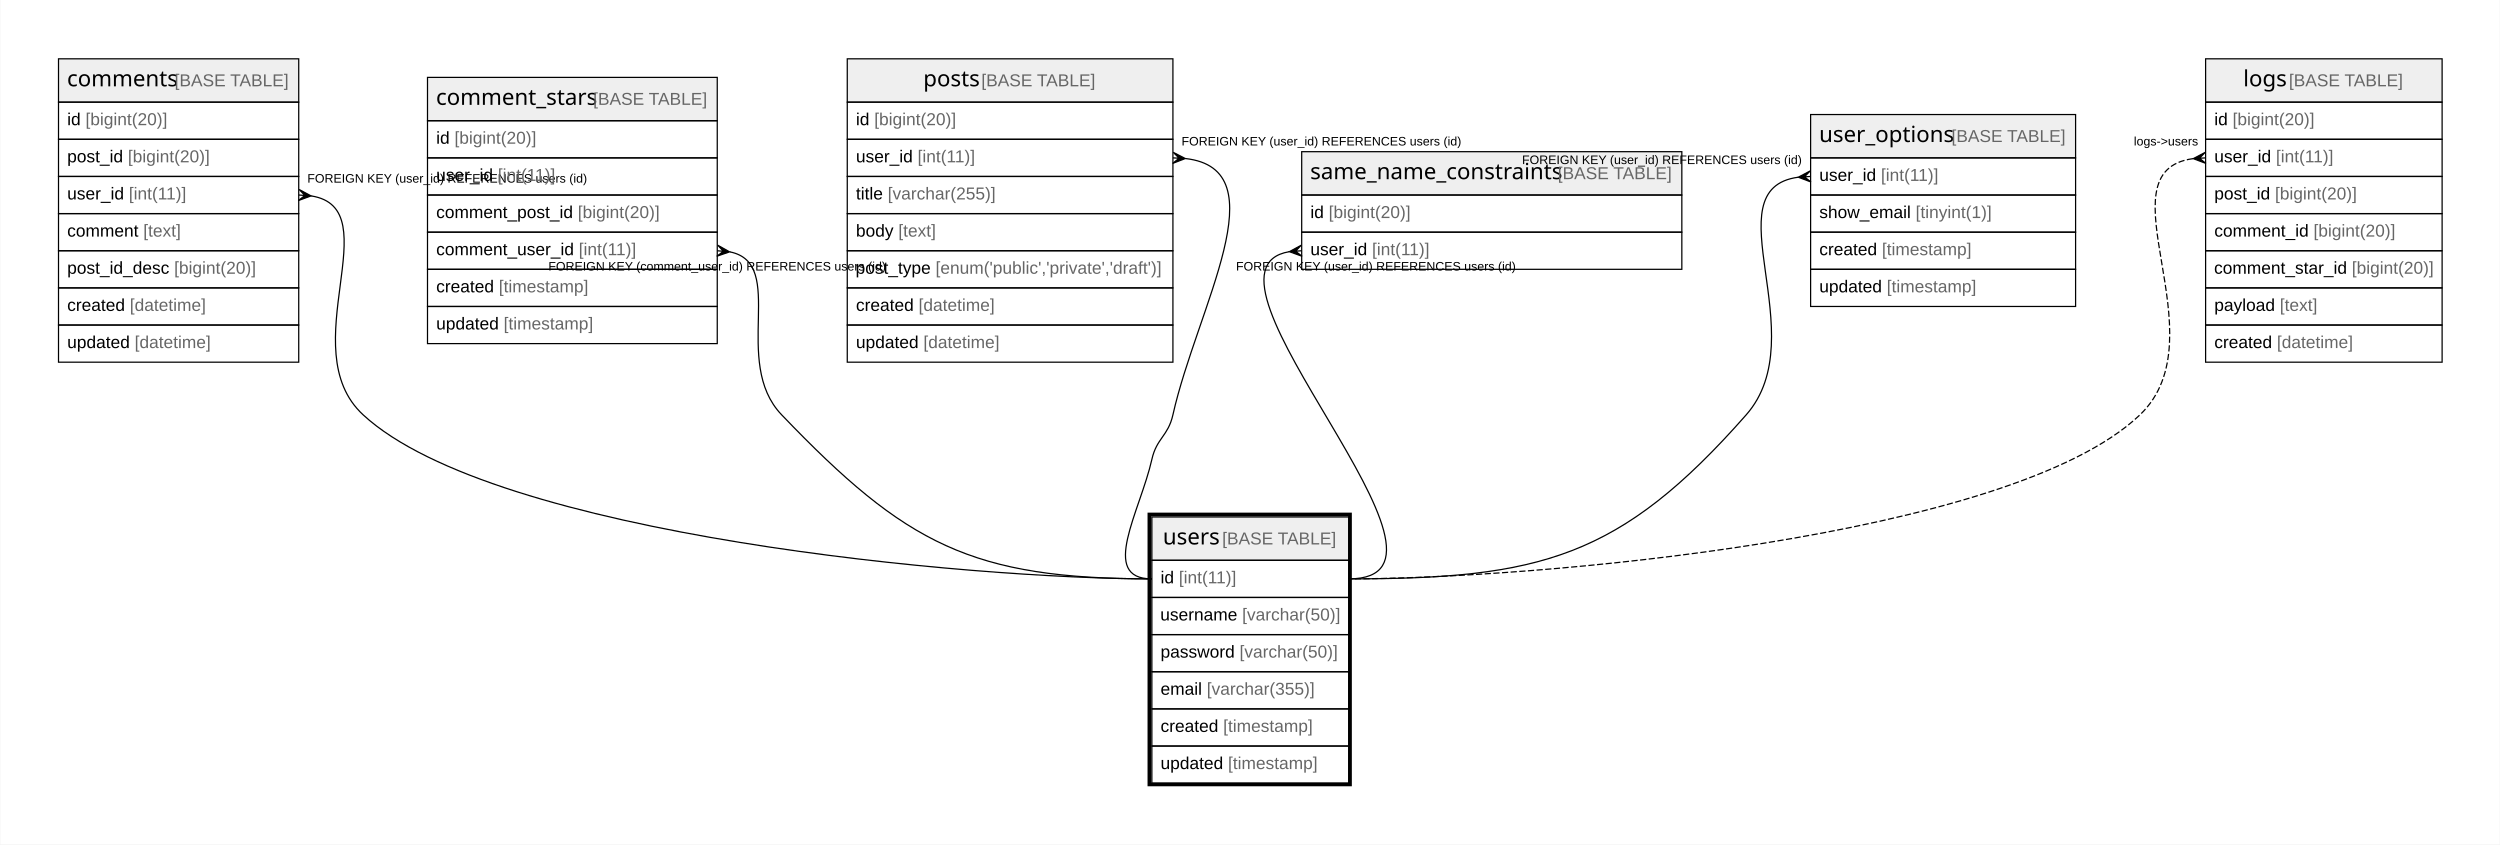
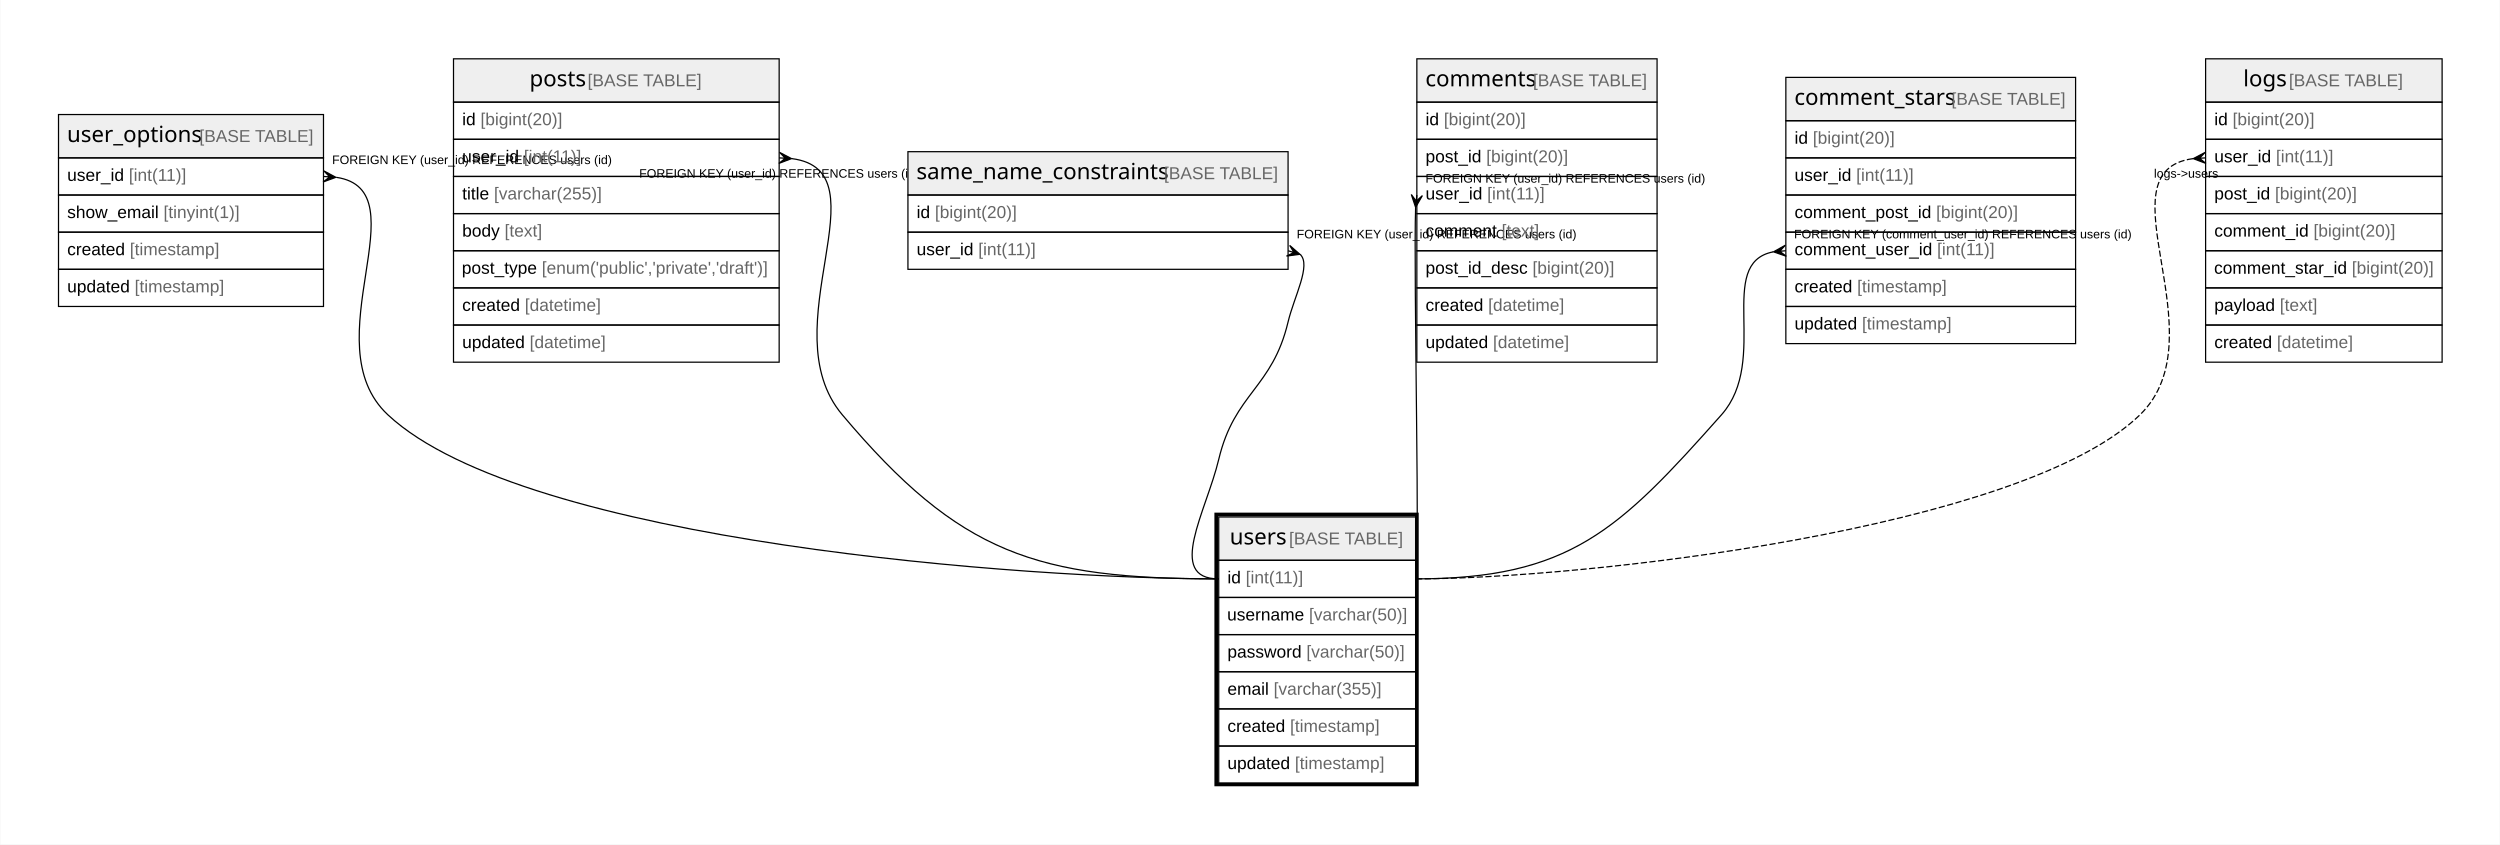
<svg xmlns="http://www.w3.org/2000/svg" width="2019pt" height="682pt" viewBox="0.00 0.00 2018.50 682.00">
  <g id="graph0" class="graph" transform="scale(1 1) rotate(0) translate(4 678)">
    <polygon fill="#ffffff" stroke="transparent" points="-4,4 -4,-678 2014.5,-678 2014.5,4 -4,4" />
    <g id="node1" class="node">
-       <polygon fill="#efefef" stroke="transparent" points="926,-225.5 926,-260.5 1085,-260.5 1085,-225.5 926,-225.5" />
-       <polygon fill="none" stroke="#000000" points="926,-225.5 926,-260.5 1085,-260.5 1085,-225.5 926,-225.5" />
-       <text text-anchor="start" x="934.871" y="-238.3" font-family="Arial Bold" font-size="18.00" fill="#000000">users</text>
-       <text text-anchor="start" x="978.875" y="-238.3" font-family="Arial" font-size="14.00" fill="#000000"> </text>
-       <text text-anchor="start" x="982.766" y="-238.3" font-family="Arial" font-size="14.00" fill="#666666">[BASE TABLE]</text>
-       <polygon fill="none" stroke="#000000" points="926,-195.5 926,-225.5 1085,-225.5 1085,-195.5 926,-195.5" />
-       <text text-anchor="start" x="933" y="-206.9" font-family="Arial" font-size="14.00" fill="#000000">id </text>
-       <text text-anchor="start" x="947.78" y="-206.9" font-family="Arial" font-size="14.00" fill="#666666">[int(11)]</text>
-       <polygon fill="none" stroke="#000000" points="926,-165.5 926,-195.5 1085,-195.5 1085,-165.5 926,-165.5" />
-       <text text-anchor="start" x="932.769" y="-176.9" font-family="Arial" font-size="14.00" fill="#000000">username </text>
-       <text text-anchor="start" x="998.894" y="-176.9" font-family="Arial" font-size="14.00" fill="#666666">[varchar(50)]</text>
-       <polygon fill="none" stroke="#000000" points="926,-135.5 926,-165.5 1085,-165.5 1085,-135.5 926,-135.5" />
-       <text text-anchor="start" x="933" y="-146.9" font-family="Arial" font-size="14.00" fill="#000000">password </text>
-       <text text-anchor="start" x="996.788" y="-146.9" font-family="Arial" font-size="14.00" fill="#666666">[varchar(50)]</text>
-       <polygon fill="none" stroke="#000000" points="926,-105.5 926,-135.5 1085,-135.5 1085,-105.5 926,-105.5" />
-       <text text-anchor="start" x="933" y="-116.9" font-family="Arial" font-size="14.00" fill="#000000">email </text>
-       <text text-anchor="start" x="970.33" y="-116.9" font-family="Arial" font-size="14.00" fill="#666666">[varchar(355)]</text>
-       <polygon fill="none" stroke="#000000" points="926,-75.5 926,-105.5 1085,-105.5 1085,-75.5 926,-75.5" />
-       <text text-anchor="start" x="933" y="-86.9" font-family="Arial" font-size="14.00" fill="#000000">created </text>
-       <text text-anchor="start" x="983.572" y="-86.9" font-family="Arial" font-size="14.00" fill="#666666">[timestamp]</text>
-       <polygon fill="none" stroke="#000000" points="926,-45.5 926,-75.5 1085,-75.5 1085,-45.5 926,-45.5" />
-       <text text-anchor="start" x="933" y="-56.9" font-family="Arial" font-size="14.00" fill="#000000">updated </text>
-       <text text-anchor="start" x="987.477" y="-56.9" font-family="Arial" font-size="14.00" fill="#666666">[timestamp]</text>
-       <polygon fill="none" stroke="#000000" stroke-width="3" points="924,-44.5 924,-262.5 1086,-262.5 1086,-44.5 924,-44.5" />
+       <polygon fill="#efefef" stroke="transparent" points="980,-225.5 980,-260.5 1139,-260.5 1139,-225.5 980,-225.5" />
+       <polygon fill="none" stroke="#000000" points="980,-225.5 980,-260.5 1139,-260.5 1139,-225.5 980,-225.5" />
+       <text text-anchor="start" x="988.871" y="-238.3" font-family="Arial Bold" font-size="18.00" fill="#000000">users</text>
+       <text text-anchor="start" x="1032.875" y="-238.3" font-family="Arial" font-size="14.00" fill="#000000"> </text>
+       <text text-anchor="start" x="1036.766" y="-238.3" font-family="Arial" font-size="14.00" fill="#666666">[BASE TABLE]</text>
+       <polygon fill="none" stroke="#000000" points="980,-195.5 980,-225.5 1139,-225.5 1139,-195.5 980,-195.5" />
+       <text text-anchor="start" x="987" y="-206.9" font-family="Arial" font-size="14.00" fill="#000000">id </text>
+       <text text-anchor="start" x="1001.78" y="-206.9" font-family="Arial" font-size="14.00" fill="#666666">[int(11)]</text>
+       <polygon fill="none" stroke="#000000" points="980,-165.5 980,-195.5 1139,-195.5 1139,-165.5 980,-165.5" />
+       <text text-anchor="start" x="986.769" y="-176.9" font-family="Arial" font-size="14.00" fill="#000000">username </text>
+       <text text-anchor="start" x="1052.894" y="-176.9" font-family="Arial" font-size="14.00" fill="#666666">[varchar(50)]</text>
+       <polygon fill="none" stroke="#000000" points="980,-135.5 980,-165.5 1139,-165.5 1139,-135.5 980,-135.5" />
+       <text text-anchor="start" x="987" y="-146.9" font-family="Arial" font-size="14.00" fill="#000000">password </text>
+       <text text-anchor="start" x="1050.788" y="-146.9" font-family="Arial" font-size="14.00" fill="#666666">[varchar(50)]</text>
+       <polygon fill="none" stroke="#000000" points="980,-105.5 980,-135.5 1139,-135.5 1139,-105.5 980,-105.5" />
+       <text text-anchor="start" x="987" y="-116.9" font-family="Arial" font-size="14.00" fill="#000000">email </text>
+       <text text-anchor="start" x="1024.33" y="-116.9" font-family="Arial" font-size="14.00" fill="#666666">[varchar(355)]</text>
+       <polygon fill="none" stroke="#000000" points="980,-75.5 980,-105.5 1139,-105.5 1139,-75.5 980,-75.5" />
+       <text text-anchor="start" x="987" y="-86.9" font-family="Arial" font-size="14.00" fill="#000000">created </text>
+       <text text-anchor="start" x="1037.572" y="-86.9" font-family="Arial" font-size="14.00" fill="#666666">[timestamp]</text>
+       <polygon fill="none" stroke="#000000" points="980,-45.5 980,-75.5 1139,-75.5 1139,-45.5 980,-45.5" />
+       <text text-anchor="start" x="987" y="-56.9" font-family="Arial" font-size="14.00" fill="#000000">updated </text>
+       <text text-anchor="start" x="1041.477" y="-56.9" font-family="Arial" font-size="14.00" fill="#666666">[timestamp]</text>
+       <polygon fill="none" stroke="#000000" stroke-width="3" points="978,-44.5 978,-262.5 1140,-262.5 1140,-44.5 978,-44.5" />
    </g>
    <g id="node2" class="node">
-       <polygon fill="#efefef" stroke="transparent" points="43,-595.5 43,-630.5 237,-630.5 237,-595.5 43,-595.5" />
-       <polygon fill="none" stroke="#000000" points="43,-595.5 43,-630.5 237,-630.5 237,-595.5 43,-595.5" />
-       <text text-anchor="start" x="49.87" y="-608.3" font-family="Arial Bold" font-size="18.00" fill="#000000">comments</text>
-       <text text-anchor="start" x="132.876" y="-608.3" font-family="Arial" font-size="14.00" fill="#000000"> </text>
-       <text text-anchor="start" x="136.766" y="-608.3" font-family="Arial" font-size="14.00" fill="#666666">[BASE TABLE]</text>
-       <polygon fill="none" stroke="#000000" points="43,-565.5 43,-595.5 237,-595.5 237,-565.5 43,-565.5" />
-       <text text-anchor="start" x="50" y="-576.9" font-family="Arial" font-size="14.00" fill="#000000">id </text>
-       <text text-anchor="start" x="64.78" y="-576.9" font-family="Arial" font-size="14.00" fill="#666666">[bigint(20)]</text>
-       <polygon fill="none" stroke="#000000" points="43,-535.5 43,-565.5 237,-565.5 237,-535.5 43,-535.5" />
-       <text text-anchor="start" x="50" y="-546.9" font-family="Arial" font-size="14.00" fill="#000000">post_id </text>
-       <text text-anchor="start" x="99.018" y="-546.9" font-family="Arial" font-size="14.00" fill="#666666">[bigint(20)]</text>
-       <polygon fill="none" stroke="#000000" points="43,-505.5 43,-535.5 237,-535.5 237,-505.5 43,-505.5" />
-       <text text-anchor="start" x="50" y="-516.9" font-family="Arial" font-size="14.00" fill="#000000">user_id </text>
-       <text text-anchor="start" x="99.788" y="-516.9" font-family="Arial" font-size="14.00" fill="#666666">[int(11)]</text>
-       <polygon fill="none" stroke="#000000" points="43,-475.5 43,-505.5 237,-505.5 237,-475.5 43,-475.5" />
-       <text text-anchor="start" x="50" y="-486.9" font-family="Arial" font-size="14.00" fill="#000000">comment </text>
-       <text text-anchor="start" x="111.45" y="-486.9" font-family="Arial" font-size="14.00" fill="#666666">[text]</text>
-       <polygon fill="none" stroke="#000000" points="43,-445.5 43,-475.5 237,-475.5 237,-445.5 43,-445.5" />
-       <text text-anchor="start" x="50" y="-456.9" font-family="Arial" font-size="14.00" fill="#000000">post_id_desc </text>
-       <text text-anchor="start" x="136.366" y="-456.9" font-family="Arial" font-size="14.00" fill="#666666">[bigint(20)]</text>
-       <polygon fill="none" stroke="#000000" points="43,-415.5 43,-445.5 237,-445.5 237,-415.5 43,-415.5" />
-       <text text-anchor="start" x="50" y="-426.9" font-family="Arial" font-size="14.00" fill="#000000">created </text>
-       <text text-anchor="start" x="100.572" y="-426.9" font-family="Arial" font-size="14.00" fill="#666666">[datetime]</text>
-       <polygon fill="none" stroke="#000000" points="43,-385.5 43,-415.5 237,-415.5 237,-385.5 43,-385.5" />
-       <text text-anchor="start" x="50" y="-396.9" font-family="Arial" font-size="14.00" fill="#000000">updated </text>
-       <text text-anchor="start" x="104.477" y="-396.9" font-family="Arial" font-size="14.00" fill="#666666">[datetime]</text>
+       <polygon fill="#efefef" stroke="transparent" points="43,-550.5 43,-585.5 257,-585.5 257,-550.5 43,-550.5" />
+       <polygon fill="none" stroke="#000000" points="43,-550.5 43,-585.5 257,-585.5 257,-550.5 43,-550.5" />
+       <text text-anchor="start" x="49.857" y="-563.3" font-family="Arial Bold" font-size="18.00" fill="#000000">user_options</text>
+       <text text-anchor="start" x="152.889" y="-563.3" font-family="Arial" font-size="14.00" fill="#000000"> </text>
+       <text text-anchor="start" x="156.78" y="-563.3" font-family="Arial" font-size="14.00" fill="#666666">[BASE TABLE]</text>
+       <polygon fill="none" stroke="#000000" points="43,-520.5 43,-550.5 257,-550.5 257,-520.5 43,-520.5" />
+       <text text-anchor="start" x="50" y="-531.9" font-family="Arial" font-size="14.00" fill="#000000">user_id </text>
+       <text text-anchor="start" x="99.788" y="-531.9" font-family="Arial" font-size="14.00" fill="#666666">[int(11)]</text>
+       <polygon fill="none" stroke="#000000" points="43,-490.5 43,-520.5 257,-520.5 257,-490.5 43,-490.5" />
+       <text text-anchor="start" x="50" y="-501.9" font-family="Arial" font-size="14.00" fill="#000000">show_email </text>
+       <text text-anchor="start" x="127.784" y="-501.9" font-family="Arial" font-size="14.00" fill="#666666">[tinyint(1)]</text>
+       <polygon fill="none" stroke="#000000" points="43,-460.5 43,-490.5 257,-490.5 257,-460.5 43,-460.5" />
+       <text text-anchor="start" x="50" y="-471.9" font-family="Arial" font-size="14.00" fill="#000000">created </text>
+       <text text-anchor="start" x="100.572" y="-471.9" font-family="Arial" font-size="14.00" fill="#666666">[timestamp]</text>
+       <polygon fill="none" stroke="#000000" points="43,-430.5 43,-460.5 257,-460.5 257,-430.5 43,-430.5" />
+       <text text-anchor="start" x="50" y="-441.9" font-family="Arial" font-size="14.00" fill="#000000">updated </text>
+       <text text-anchor="start" x="104.477" y="-441.9" font-family="Arial" font-size="14.00" fill="#666666">[timestamp]</text>
    </g>
    <g id="edge1" class="edge">
-       <path fill="none" stroke="#000000" d="M247.061,-519.78C311.369,-509.695 231.311,-396.255 289,-343 395.239,-244.928 781.415,-210.5 926,-210.5" />
-       <polygon fill="#000000" stroke="#000000" points="246.975,-519.786 236.679,-516.011 241.987,-520.143 237,-520.5 237,-520.5 237,-520.5 241.987,-520.143 237.321,-524.989 246.975,-519.786 246.975,-519.786" />
-       <text text-anchor="start" x="243.945" y="-530.5" font-family="Arial" font-size="10.00" fill="#000000">FOREIGN KEY (user_id) REFERENCES users (id)</text>
+       <path fill="none" stroke="#000000" d="M267.4,-534.785C337.214,-524.286 246.998,-400.872 309,-343 420.11,-239.291 828.01,-210.5 980,-210.5" />
+       <polygon fill="#000000" stroke="#000000" points="266.976,-534.814 256.691,-531.011 261.988,-535.157 257,-535.5 257,-535.5 257,-535.5 261.988,-535.157 257.309,-539.989 266.976,-534.814 266.976,-534.814" />
+       <text text-anchor="start" x="263.945" y="-545.5" font-family="Arial" font-size="10.00" fill="#000000">FOREIGN KEY (user_id) REFERENCES users (id)</text>
    </g>
    <g id="node3" class="node">
-       <polygon fill="#efefef" stroke="transparent" points="341,-580.5 341,-615.5 575,-615.5 575,-580.5 341,-580.5" />
-       <polygon fill="none" stroke="#000000" points="341,-580.5 341,-615.5 575,-615.5 575,-580.5 341,-580.5" />
-       <text text-anchor="start" x="347.867" y="-593.3" font-family="Arial Bold" font-size="18.00" fill="#000000">comment_stars</text>
-       <text text-anchor="start" x="470.879" y="-593.3" font-family="Arial" font-size="14.00" fill="#000000"> </text>
-       <text text-anchor="start" x="474.77" y="-593.3" font-family="Arial" font-size="14.00" fill="#666666">[BASE TABLE]</text>
-       <polygon fill="none" stroke="#000000" points="341,-550.5 341,-580.5 575,-580.5 575,-550.5 341,-550.5" />
-       <text text-anchor="start" x="348" y="-561.9" font-family="Arial" font-size="14.00" fill="#000000">id </text>
-       <text text-anchor="start" x="362.78" y="-561.9" font-family="Arial" font-size="14.00" fill="#666666">[bigint(20)]</text>
-       <polygon fill="none" stroke="#000000" points="341,-520.5 341,-550.5 575,-550.5 575,-520.5 341,-520.5" />
-       <text text-anchor="start" x="348" y="-531.9" font-family="Arial" font-size="14.00" fill="#000000">user_id </text>
-       <text text-anchor="start" x="397.788" y="-531.9" font-family="Arial" font-size="14.00" fill="#666666">[int(11)]</text>
-       <polygon fill="none" stroke="#000000" points="341,-490.5 341,-520.5 575,-520.5 575,-490.5 341,-490.5" />
-       <text text-anchor="start" x="348" y="-501.9" font-family="Arial" font-size="14.00" fill="#000000">comment_post_id </text>
-       <text text-anchor="start" x="462.36" y="-501.9" font-family="Arial" font-size="14.00" fill="#666666">[bigint(20)]</text>
-       <polygon fill="none" stroke="#000000" points="341,-460.5 341,-490.5 575,-490.5 575,-460.5 341,-460.5" />
-       <text text-anchor="start" x="348" y="-471.9" font-family="Arial" font-size="14.00" fill="#000000">comment_user_id </text>
-       <text text-anchor="start" x="463.13" y="-471.9" font-family="Arial" font-size="14.00" fill="#666666">[int(11)]</text>
-       <polygon fill="none" stroke="#000000" points="341,-430.5 341,-460.5 575,-460.5 575,-430.5 341,-430.5" />
-       <text text-anchor="start" x="348" y="-441.9" font-family="Arial" font-size="14.00" fill="#000000">created </text>
-       <text text-anchor="start" x="398.572" y="-441.9" font-family="Arial" font-size="14.00" fill="#666666">[timestamp]</text>
-       <polygon fill="none" stroke="#000000" points="341,-400.5 341,-430.5 575,-430.5 575,-400.5 341,-400.5" />
-       <text text-anchor="start" x="348" y="-411.9" font-family="Arial" font-size="14.00" fill="#000000">updated </text>
-       <text text-anchor="start" x="402.477" y="-411.9" font-family="Arial" font-size="14.00" fill="#666666">[timestamp]</text>
+       <polygon fill="#efefef" stroke="transparent" points="362,-595.5 362,-630.5 625,-630.5 625,-595.5 362,-595.5" />
+       <polygon fill="none" stroke="#000000" points="362,-595.5 362,-630.5 625,-630.5 625,-595.5 362,-595.5" />
+       <text text-anchor="start" x="423.366" y="-608.3" font-family="Arial Bold" font-size="18.00" fill="#000000">posts</text>
+       <text text-anchor="start" x="466.38" y="-608.3" font-family="Arial" font-size="14.00" fill="#000000"> </text>
+       <text text-anchor="start" x="470.271" y="-608.3" font-family="Arial" font-size="14.00" fill="#666666">[BASE TABLE]</text>
+       <polygon fill="none" stroke="#000000" points="362,-565.5 362,-595.5 625,-595.5 625,-565.5 362,-565.5" />
+       <text text-anchor="start" x="369" y="-576.9" font-family="Arial" font-size="14.00" fill="#000000">id </text>
+       <text text-anchor="start" x="383.78" y="-576.9" font-family="Arial" font-size="14.00" fill="#666666">[bigint(20)]</text>
+       <polygon fill="none" stroke="#000000" points="362,-535.5 362,-565.5 625,-565.5 625,-535.5 362,-535.5" />
+       <text text-anchor="start" x="369" y="-546.9" font-family="Arial" font-size="14.00" fill="#000000">user_id </text>
+       <text text-anchor="start" x="418.788" y="-546.9" font-family="Arial" font-size="14.00" fill="#666666">[int(11)]</text>
+       <polygon fill="none" stroke="#000000" points="362,-505.5 362,-535.5 625,-535.5 625,-505.5 362,-505.5" />
+       <text text-anchor="start" x="369" y="-516.9" font-family="Arial" font-size="14.00" fill="#000000">title </text>
+       <text text-anchor="start" x="394.668" y="-516.9" font-family="Arial" font-size="14.00" fill="#666666">[varchar(255)]</text>
+       <polygon fill="none" stroke="#000000" points="362,-475.5 362,-505.5 625,-505.5 625,-475.5 362,-475.5" />
+       <text text-anchor="start" x="369" y="-486.9" font-family="Arial" font-size="14.00" fill="#000000">body </text>
+       <text text-anchor="start" x="403.238" y="-486.9" font-family="Arial" font-size="14.00" fill="#666666">[text]</text>
+       <polygon fill="none" stroke="#000000" points="362,-445.5 362,-475.5 625,-475.5 625,-445.5 362,-445.5" />
+       <text text-anchor="start" x="368.697" y="-456.9" font-family="Arial" font-size="14.00" fill="#000000">post_type </text>
+       <text text-anchor="start" x="433.282" y="-456.9" font-family="Arial" font-size="14.00" fill="#666666">[enum('public','private','draft')]</text>
+       <polygon fill="none" stroke="#000000" points="362,-415.5 362,-445.5 625,-445.5 625,-415.5 362,-415.5" />
+       <text text-anchor="start" x="369" y="-426.9" font-family="Arial" font-size="14.00" fill="#000000">created </text>
+       <text text-anchor="start" x="419.572" y="-426.9" font-family="Arial" font-size="14.00" fill="#666666">[datetime]</text>
+       <polygon fill="none" stroke="#000000" points="362,-385.5 362,-415.5 625,-415.5 625,-385.5 362,-385.5" />
+       <text text-anchor="start" x="369" y="-396.9" font-family="Arial" font-size="14.00" fill="#000000">updated </text>
+       <text text-anchor="start" x="423.477" y="-396.9" font-family="Arial" font-size="14.00" fill="#666666">[datetime]</text>
    </g>
    <g id="edge2" class="edge">
-       <path fill="none" stroke="#000000" d="M585.238,-474.574C631.961,-465.138 585.892,-385.921 627,-343 727.538,-238.027 780.648,-210.5 926,-210.5" />
-       <polygon fill="#000000" stroke="#000000" points="584.959,-474.599 574.595,-471.018 579.98,-475.049 575,-475.5 575,-475.5 575,-475.5 579.98,-475.049 575.405,-479.982 584.959,-474.599 584.959,-474.599" />
-       <text text-anchor="start" x="438.608" y="-459.5" font-family="Arial" font-size="10.00" fill="#000000">FOREIGN KEY (comment_user_id) REFERENCES users (id)</text>
+       <path fill="none" stroke="#000000" d="M635.235,-549.894C712.004,-540.057 617.183,-412.775 676,-343 770.993,-230.309 832.613,-210.5 980,-210.5" />
+       <polygon fill="#000000" stroke="#000000" points="634.982,-549.909 624.734,-546.008 629.991,-550.205 625,-550.5 625,-550.5 625,-550.5 629.991,-550.205 625.266,-554.992 634.982,-549.909 634.982,-549.909" />
+       <text text-anchor="start" x="511.945" y="-534.5" font-family="Arial" font-size="10.00" fill="#000000">FOREIGN KEY (user_id) REFERENCES users (id)</text>
    </g>
    <g id="node4" class="node">
-       <polygon fill="#efefef" stroke="transparent" points="680,-595.5 680,-630.5 943,-630.5 943,-595.5 680,-595.5" />
-       <polygon fill="none" stroke="#000000" points="680,-595.5 680,-630.5 943,-630.5 943,-595.5 680,-595.5" />
-       <text text-anchor="start" x="741.366" y="-608.3" font-family="Arial Bold" font-size="18.00" fill="#000000">posts</text>
-       <text text-anchor="start" x="784.38" y="-608.3" font-family="Arial" font-size="14.00" fill="#000000"> </text>
-       <text text-anchor="start" x="788.271" y="-608.3" font-family="Arial" font-size="14.00" fill="#666666">[BASE TABLE]</text>
-       <polygon fill="none" stroke="#000000" points="680,-565.5 680,-595.5 943,-595.5 943,-565.5 680,-565.5" />
-       <text text-anchor="start" x="687" y="-576.9" font-family="Arial" font-size="14.00" fill="#000000">id </text>
-       <text text-anchor="start" x="701.78" y="-576.9" font-family="Arial" font-size="14.00" fill="#666666">[bigint(20)]</text>
-       <polygon fill="none" stroke="#000000" points="680,-535.5 680,-565.5 943,-565.5 943,-535.5 680,-535.5" />
-       <text text-anchor="start" x="687" y="-546.9" font-family="Arial" font-size="14.00" fill="#000000">user_id </text>
-       <text text-anchor="start" x="736.788" y="-546.9" font-family="Arial" font-size="14.00" fill="#666666">[int(11)]</text>
-       <polygon fill="none" stroke="#000000" points="680,-505.5 680,-535.5 943,-535.5 943,-505.5 680,-505.5" />
-       <text text-anchor="start" x="687" y="-516.9" font-family="Arial" font-size="14.00" fill="#000000">title </text>
-       <text text-anchor="start" x="712.668" y="-516.9" font-family="Arial" font-size="14.00" fill="#666666">[varchar(255)]</text>
-       <polygon fill="none" stroke="#000000" points="680,-475.5 680,-505.5 943,-505.5 943,-475.5 680,-475.5" />
-       <text text-anchor="start" x="687" y="-486.9" font-family="Arial" font-size="14.00" fill="#000000">body </text>
-       <text text-anchor="start" x="721.238" y="-486.9" font-family="Arial" font-size="14.00" fill="#666666">[text]</text>
-       <polygon fill="none" stroke="#000000" points="680,-445.5 680,-475.5 943,-475.5 943,-445.5 680,-445.5" />
-       <text text-anchor="start" x="686.697" y="-456.9" font-family="Arial" font-size="14.00" fill="#000000">post_type </text>
-       <text text-anchor="start" x="751.282" y="-456.9" font-family="Arial" font-size="14.00" fill="#666666">[enum('public','private','draft')]</text>
-       <polygon fill="none" stroke="#000000" points="680,-415.5 680,-445.5 943,-445.5 943,-415.5 680,-415.5" />
-       <text text-anchor="start" x="687" y="-426.9" font-family="Arial" font-size="14.00" fill="#000000">created </text>
-       <text text-anchor="start" x="737.572" y="-426.9" font-family="Arial" font-size="14.00" fill="#666666">[datetime]</text>
-       <polygon fill="none" stroke="#000000" points="680,-385.5 680,-415.5 943,-415.5 943,-385.5 680,-385.5" />
-       <text text-anchor="start" x="687" y="-396.9" font-family="Arial" font-size="14.00" fill="#000000">updated </text>
-       <text text-anchor="start" x="741.477" y="-396.9" font-family="Arial" font-size="14.00" fill="#666666">[datetime]</text>
+       <polygon fill="#efefef" stroke="transparent" points="729,-520.5 729,-555.5 1036,-555.5 1036,-520.5 729,-520.5" />
+       <polygon fill="none" stroke="#000000" points="729,-520.5 729,-555.5 1036,-555.5 1036,-520.5 729,-520.5" />
+       <text text-anchor="start" x="735.851" y="-533.3" font-family="Arial Bold" font-size="18.00" fill="#000000">same_name_constraints</text>
+       <text text-anchor="start" x="931.895" y="-533.3" font-family="Arial" font-size="14.00" fill="#000000"> </text>
+       <text text-anchor="start" x="935.785" y="-533.3" font-family="Arial" font-size="14.00" fill="#666666">[BASE TABLE]</text>
+       <polygon fill="none" stroke="#000000" points="729,-490.5 729,-520.5 1036,-520.5 1036,-490.5 729,-490.5" />
+       <text text-anchor="start" x="736" y="-501.9" font-family="Arial" font-size="14.00" fill="#000000">id </text>
+       <text text-anchor="start" x="750.78" y="-501.9" font-family="Arial" font-size="14.00" fill="#666666">[bigint(20)]</text>
+       <polygon fill="none" stroke="#000000" points="729,-460.5 729,-490.5 1036,-490.5 1036,-460.5 729,-460.5" />
+       <text text-anchor="start" x="736" y="-471.9" font-family="Arial" font-size="14.00" fill="#000000">user_id </text>
+       <text text-anchor="start" x="785.788" y="-471.9" font-family="Arial" font-size="14.00" fill="#666666">[int(11)]</text>
    </g>
    <g id="edge3" class="edge">
-       <path fill="none" stroke="#000000" d="M953.068,-549.971C1029.673,-541.361 962.39,-429.472 943,-343 939.128,-325.735 929.872,-324.265 926,-307 916.616,-265.15 883.111,-210.5 926,-210.5" />
-       <polygon fill="#000000" stroke="#000000" points="952.986,-549.975 942.764,-546.006 947.993,-550.237 943,-550.5 943,-550.5 943,-550.5 947.993,-550.237 943.236,-554.994 952.986,-549.975 952.986,-549.975" />
-       <text text-anchor="start" x="949.945" y="-560.5" font-family="Arial" font-size="10.00" fill="#000000">FOREIGN KEY (user_id) REFERENCES users (id)</text>
+       <path fill="none" stroke="#000000" d="M1045.74,-472.573C1054.941,-464.022 1040.853,-438.394 1036,-418 1023.208,-364.245 992.792,-360.755 980,-307 970.071,-265.276 937.111,-210.5 980,-210.5" />
+       <polygon fill="#000000" stroke="#000000" points="1045.577,-472.622 1034.705,-471.19 1040.789,-474.061 1036,-475.5 1036,-475.5 1036,-475.5 1040.789,-474.061 1037.295,-479.81 1045.577,-472.622 1045.577,-472.622" />
+       <text text-anchor="start" x="1042.945" y="-485.5" font-family="Arial" font-size="10.00" fill="#000000">FOREIGN KEY (user_id) REFERENCES users (id)</text>
    </g>
    <g id="node5" class="node">
-       <polygon fill="#efefef" stroke="transparent" points="1047,-520.5 1047,-555.5 1354,-555.5 1354,-520.5 1047,-520.5" />
-       <polygon fill="none" stroke="#000000" points="1047,-520.5 1047,-555.5 1354,-555.5 1354,-520.5 1047,-520.5" />
-       <text text-anchor="start" x="1053.851" y="-533.3" font-family="Arial Bold" font-size="18.00" fill="#000000">same_name_constraints</text>
-       <text text-anchor="start" x="1249.895" y="-533.3" font-family="Arial" font-size="14.00" fill="#000000"> </text>
-       <text text-anchor="start" x="1253.785" y="-533.3" font-family="Arial" font-size="14.00" fill="#666666">[BASE TABLE]</text>
-       <polygon fill="none" stroke="#000000" points="1047,-490.5 1047,-520.5 1354,-520.5 1354,-490.5 1047,-490.5" />
-       <text text-anchor="start" x="1054" y="-501.9" font-family="Arial" font-size="14.00" fill="#000000">id </text>
-       <text text-anchor="start" x="1068.78" y="-501.9" font-family="Arial" font-size="14.00" fill="#666666">[bigint(20)]</text>
-       <polygon fill="none" stroke="#000000" points="1047,-460.5 1047,-490.5 1354,-490.5 1354,-460.5 1047,-460.5" />
-       <text text-anchor="start" x="1054" y="-471.9" font-family="Arial" font-size="14.00" fill="#000000">user_id </text>
-       <text text-anchor="start" x="1103.788" y="-471.9" font-family="Arial" font-size="14.00" fill="#666666">[int(11)]</text>
+       <polygon fill="#efefef" stroke="transparent" points="1140,-595.5 1140,-630.5 1334,-630.5 1334,-595.5 1140,-595.5" />
+       <polygon fill="none" stroke="#000000" points="1140,-595.5 1140,-630.5 1334,-630.5 1334,-595.5 1140,-595.5" />
+       <text text-anchor="start" x="1146.87" y="-608.3" font-family="Arial Bold" font-size="18.00" fill="#000000">comments</text>
+       <text text-anchor="start" x="1229.876" y="-608.3" font-family="Arial" font-size="14.00" fill="#000000"> </text>
+       <text text-anchor="start" x="1233.766" y="-608.3" font-family="Arial" font-size="14.00" fill="#666666">[BASE TABLE]</text>
+       <polygon fill="none" stroke="#000000" points="1140,-565.5 1140,-595.5 1334,-595.5 1334,-565.5 1140,-565.5" />
+       <text text-anchor="start" x="1147" y="-576.9" font-family="Arial" font-size="14.00" fill="#000000">id </text>
+       <text text-anchor="start" x="1161.78" y="-576.9" font-family="Arial" font-size="14.00" fill="#666666">[bigint(20)]</text>
+       <polygon fill="none" stroke="#000000" points="1140,-535.5 1140,-565.5 1334,-565.5 1334,-535.5 1140,-535.5" />
+       <text text-anchor="start" x="1147" y="-546.9" font-family="Arial" font-size="14.00" fill="#000000">post_id </text>
+       <text text-anchor="start" x="1196.018" y="-546.9" font-family="Arial" font-size="14.00" fill="#666666">[bigint(20)]</text>
+       <polygon fill="none" stroke="#000000" points="1140,-505.5 1140,-535.5 1334,-535.5 1334,-505.5 1140,-505.5" />
+       <text text-anchor="start" x="1147" y="-516.9" font-family="Arial" font-size="14.00" fill="#000000">user_id </text>
+       <text text-anchor="start" x="1196.788" y="-516.9" font-family="Arial" font-size="14.00" fill="#666666">[int(11)]</text>
+       <polygon fill="none" stroke="#000000" points="1140,-475.5 1140,-505.5 1334,-505.5 1334,-475.5 1140,-475.5" />
+       <text text-anchor="start" x="1147" y="-486.9" font-family="Arial" font-size="14.00" fill="#000000">comment </text>
+       <text text-anchor="start" x="1208.45" y="-486.9" font-family="Arial" font-size="14.00" fill="#666666">[text]</text>
+       <polygon fill="none" stroke="#000000" points="1140,-445.5 1140,-475.5 1334,-475.5 1334,-445.5 1140,-445.5" />
+       <text text-anchor="start" x="1147" y="-456.9" font-family="Arial" font-size="14.00" fill="#000000">post_id_desc </text>
+       <text text-anchor="start" x="1233.366" y="-456.9" font-family="Arial" font-size="14.00" fill="#666666">[bigint(20)]</text>
+       <polygon fill="none" stroke="#000000" points="1140,-415.5 1140,-445.5 1334,-445.5 1334,-415.5 1140,-415.5" />
+       <text text-anchor="start" x="1147" y="-426.9" font-family="Arial" font-size="14.00" fill="#000000">created </text>
+       <text text-anchor="start" x="1197.572" y="-426.9" font-family="Arial" font-size="14.00" fill="#666666">[datetime]</text>
+       <polygon fill="none" stroke="#000000" points="1140,-385.5 1140,-415.5 1334,-415.5 1334,-385.5 1140,-385.5" />
+       <text text-anchor="start" x="1147" y="-396.9" font-family="Arial" font-size="14.00" fill="#000000">updated </text>
+       <text text-anchor="start" x="1201.477" y="-396.9" font-family="Arial" font-size="14.00" fill="#666666">[datetime]</text>
    </g>
    <g id="edge4" class="edge">
-       <path fill="none" stroke="#000000" d="M1036.978,-474.74C944.88,-459.196 1200.264,-210.5 1085,-210.5" />
-       <polygon fill="#000000" stroke="#000000" points="1037.029,-474.743 1046.66,-479.987 1042.014,-475.122 1047,-475.5 1047,-475.5 1047,-475.5 1042.014,-475.122 1047.34,-471.013 1037.029,-474.743 1037.029,-474.743" />
-       <text text-anchor="start" x="993.945" y="-459.5" font-family="Arial" font-size="10.00" fill="#000000">FOREIGN KEY (user_id) REFERENCES users (id)</text>
+       <path fill="none" stroke="#000000" d="M1138.995,-510.537C1137.192,-457.476 1142.843,-210.5 1139,-210.5" />
+       <polygon fill="#000000" stroke="#000000" points="1138.997,-510.55 1135.523,-520.952 1139.498,-515.525 1140,-520.5 1140,-520.5 1140,-520.5 1139.498,-515.525 1144.477,-520.048 1138.997,-510.55 1138.997,-510.55" />
+       <text text-anchor="start" x="1146.945" y="-530.5" font-family="Arial" font-size="10.00" fill="#000000">FOREIGN KEY (user_id) REFERENCES users (id)</text>
    </g>
    <g id="node6" class="node">
-       <polygon fill="#efefef" stroke="transparent" points="1458,-550.5 1458,-585.5 1672,-585.5 1672,-550.5 1458,-550.5" />
-       <polygon fill="none" stroke="#000000" points="1458,-550.5 1458,-585.5 1672,-585.5 1672,-550.5 1458,-550.5" />
-       <text text-anchor="start" x="1464.857" y="-563.3" font-family="Arial Bold" font-size="18.00" fill="#000000">user_options</text>
-       <text text-anchor="start" x="1567.889" y="-563.3" font-family="Arial" font-size="14.00" fill="#000000"> </text>
-       <text text-anchor="start" x="1571.78" y="-563.3" font-family="Arial" font-size="14.00" fill="#666666">[BASE TABLE]</text>
-       <polygon fill="none" stroke="#000000" points="1458,-520.5 1458,-550.5 1672,-550.5 1672,-520.5 1458,-520.5" />
-       <text text-anchor="start" x="1465" y="-531.9" font-family="Arial" font-size="14.00" fill="#000000">user_id </text>
-       <text text-anchor="start" x="1514.788" y="-531.9" font-family="Arial" font-size="14.00" fill="#666666">[int(11)]</text>
-       <polygon fill="none" stroke="#000000" points="1458,-490.5 1458,-520.5 1672,-520.5 1672,-490.5 1458,-490.5" />
-       <text text-anchor="start" x="1465" y="-501.9" font-family="Arial" font-size="14.00" fill="#000000">show_email </text>
-       <text text-anchor="start" x="1542.784" y="-501.9" font-family="Arial" font-size="14.00" fill="#666666">[tinyint(1)]</text>
-       <polygon fill="none" stroke="#000000" points="1458,-460.5 1458,-490.5 1672,-490.5 1672,-460.5 1458,-460.5" />
-       <text text-anchor="start" x="1465" y="-471.9" font-family="Arial" font-size="14.00" fill="#000000">created </text>
-       <text text-anchor="start" x="1515.572" y="-471.9" font-family="Arial" font-size="14.00" fill="#666666">[timestamp]</text>
-       <polygon fill="none" stroke="#000000" points="1458,-430.5 1458,-460.5 1672,-460.5 1672,-430.5 1458,-430.5" />
-       <text text-anchor="start" x="1465" y="-441.9" font-family="Arial" font-size="14.00" fill="#000000">updated </text>
-       <text text-anchor="start" x="1519.477" y="-441.9" font-family="Arial" font-size="14.00" fill="#666666">[timestamp]</text>
+       <polygon fill="#efefef" stroke="transparent" points="1438,-580.5 1438,-615.5 1672,-615.5 1672,-580.5 1438,-580.5" />
+       <polygon fill="none" stroke="#000000" points="1438,-580.5 1438,-615.5 1672,-615.5 1672,-580.5 1438,-580.5" />
+       <text text-anchor="start" x="1444.867" y="-593.3" font-family="Arial Bold" font-size="18.00" fill="#000000">comment_stars</text>
+       <text text-anchor="start" x="1567.879" y="-593.3" font-family="Arial" font-size="14.00" fill="#000000"> </text>
+       <text text-anchor="start" x="1571.77" y="-593.3" font-family="Arial" font-size="14.00" fill="#666666">[BASE TABLE]</text>
+       <polygon fill="none" stroke="#000000" points="1438,-550.5 1438,-580.5 1672,-580.5 1672,-550.5 1438,-550.5" />
+       <text text-anchor="start" x="1445" y="-561.9" font-family="Arial" font-size="14.00" fill="#000000">id </text>
+       <text text-anchor="start" x="1459.78" y="-561.9" font-family="Arial" font-size="14.00" fill="#666666">[bigint(20)]</text>
+       <polygon fill="none" stroke="#000000" points="1438,-520.5 1438,-550.5 1672,-550.5 1672,-520.5 1438,-520.5" />
+       <text text-anchor="start" x="1445" y="-531.9" font-family="Arial" font-size="14.00" fill="#000000">user_id </text>
+       <text text-anchor="start" x="1494.788" y="-531.9" font-family="Arial" font-size="14.00" fill="#666666">[int(11)]</text>
+       <polygon fill="none" stroke="#000000" points="1438,-490.5 1438,-520.5 1672,-520.5 1672,-490.5 1438,-490.5" />
+       <text text-anchor="start" x="1445" y="-501.9" font-family="Arial" font-size="14.00" fill="#000000">comment_post_id </text>
+       <text text-anchor="start" x="1559.36" y="-501.9" font-family="Arial" font-size="14.00" fill="#666666">[bigint(20)]</text>
+       <polygon fill="none" stroke="#000000" points="1438,-460.5 1438,-490.5 1672,-490.5 1672,-460.5 1438,-460.5" />
+       <text text-anchor="start" x="1445" y="-471.9" font-family="Arial" font-size="14.00" fill="#000000">comment_user_id </text>
+       <text text-anchor="start" x="1560.13" y="-471.9" font-family="Arial" font-size="14.00" fill="#666666">[int(11)]</text>
+       <polygon fill="none" stroke="#000000" points="1438,-430.5 1438,-460.5 1672,-460.5 1672,-430.5 1438,-430.5" />
+       <text text-anchor="start" x="1445" y="-441.9" font-family="Arial" font-size="14.00" fill="#000000">created </text>
+       <text text-anchor="start" x="1495.572" y="-441.9" font-family="Arial" font-size="14.00" fill="#666666">[timestamp]</text>
+       <polygon fill="none" stroke="#000000" points="1438,-400.5 1438,-430.5 1672,-430.5 1672,-400.5 1438,-400.5" />
+       <text text-anchor="start" x="1445" y="-411.9" font-family="Arial" font-size="14.00" fill="#000000">updated </text>
+       <text text-anchor="start" x="1499.477" y="-411.9" font-family="Arial" font-size="14.00" fill="#666666">[timestamp]</text>
    </g>
    <g id="edge5" class="edge">
-       <path fill="none" stroke="#000000" d="M1448,-534.877C1376.926,-525.267 1462.14,-406.805 1406,-343 1304.045,-227.125 1239.343,-210.5 1085,-210.5" />
-       <polygon fill="#000000" stroke="#000000" points="1448.019,-534.878 1457.72,-539.991 1453.01,-535.189 1458,-535.5 1458,-535.5 1458,-535.5 1453.01,-535.189 1458.28,-531.009 1448.019,-534.878 1448.019,-534.878" />
-       <text text-anchor="start" x="1224.945" y="-545.5" font-family="Arial" font-size="10.00" fill="#000000">FOREIGN KEY (user_id) REFERENCES users (id)</text>
+       <path fill="none" stroke="#000000" d="M1427.744,-474.59C1380.84,-465.322 1425.465,-387.437 1386,-343 1303.277,-249.855 1263.575,-210.5 1139,-210.5" />
+       <polygon fill="#000000" stroke="#000000" points="1428.039,-474.616 1437.602,-479.982 1433.02,-475.058 1438,-475.5 1438,-475.5 1438,-475.5 1433.02,-475.058 1438.398,-471.018 1428.039,-474.616 1428.039,-474.616" />
+       <text text-anchor="start" x="1444.609" y="-485.5" font-family="Arial" font-size="10.00" fill="#000000">FOREIGN KEY (comment_user_id) REFERENCES users (id)</text>
    </g>
    <g id="node7" class="node">
      <polygon fill="#efefef" stroke="transparent" points="1777,-595.5 1777,-630.5 1968,-630.5 1968,-595.5 1777,-595.5" />
      <polygon fill="none" stroke="#000000" points="1777,-595.5 1777,-630.5 1968,-630.5 1968,-595.5 1777,-595.5" />
      <text text-anchor="start" x="1807.37" y="-608.3" font-family="Arial Bold" font-size="18.00" fill="#000000">logs</text>
      <text text-anchor="start" x="1840.376" y="-608.3" font-family="Arial" font-size="14.00" fill="#000000"> </text>
      <text text-anchor="start" x="1844.267" y="-608.3" font-family="Arial" font-size="14.00" fill="#666666">[BASE TABLE]</text>
      <polygon fill="none" stroke="#000000" points="1777,-565.5 1777,-595.5 1968,-595.5 1968,-565.5 1777,-565.5" />
      <text text-anchor="start" x="1784" y="-576.9" font-family="Arial" font-size="14.00" fill="#000000">id </text>
      <text text-anchor="start" x="1798.78" y="-576.9" font-family="Arial" font-size="14.00" fill="#666666">[bigint(20)]</text>
      <polygon fill="none" stroke="#000000" points="1777,-535.5 1777,-565.5 1968,-565.5 1968,-535.5 1777,-535.5" />
      <text text-anchor="start" x="1784" y="-546.9" font-family="Arial" font-size="14.00" fill="#000000">user_id </text>
      <text text-anchor="start" x="1833.788" y="-546.9" font-family="Arial" font-size="14.00" fill="#666666">[int(11)]</text>
      <polygon fill="none" stroke="#000000" points="1777,-505.5 1777,-535.5 1968,-535.5 1968,-505.5 1777,-505.5" />
      <text text-anchor="start" x="1784" y="-516.9" font-family="Arial" font-size="14.00" fill="#000000">post_id </text>
      <text text-anchor="start" x="1833.018" y="-516.9" font-family="Arial" font-size="14.00" fill="#666666">[bigint(20)]</text>
      <polygon fill="none" stroke="#000000" points="1777,-475.5 1777,-505.5 1968,-505.5 1968,-475.5 1777,-475.5" />
      <text text-anchor="start" x="1784" y="-486.9" font-family="Arial" font-size="14.00" fill="#000000">comment_id </text>
      <text text-anchor="start" x="1864.122" y="-486.9" font-family="Arial" font-size="14.00" fill="#666666">[bigint(20)]</text>
      <polygon fill="none" stroke="#000000" points="1777,-445.5 1777,-475.5 1968,-475.5 1968,-445.5 1777,-445.5" />
      <text text-anchor="start" x="1783.821" y="-456.9" font-family="Arial" font-size="14.00" fill="#000000">comment_star_id </text>
      <text text-anchor="start" x="1895.06" y="-456.9" font-family="Arial" font-size="14.00" fill="#666666">[bigint(20)]</text>
      <polygon fill="none" stroke="#000000" points="1777,-415.5 1777,-445.5 1968,-445.5 1968,-415.5 1777,-415.5" />
      <text text-anchor="start" x="1784" y="-426.9" font-family="Arial" font-size="14.00" fill="#000000">payload </text>
      <text text-anchor="start" x="1836.91" y="-426.9" font-family="Arial" font-size="14.00" fill="#666666">[text]</text>
      <polygon fill="none" stroke="#000000" points="1777,-385.5 1777,-415.5 1968,-415.5 1968,-385.5 1777,-385.5" />
      <text text-anchor="start" x="1784" y="-396.9" font-family="Arial" font-size="14.00" fill="#000000">created </text>
      <text text-anchor="start" x="1834.572" y="-396.9" font-family="Arial" font-size="14.00" fill="#666666">[datetime]</text>
    </g>
    <g id="edge6" class="edge">
-       <path fill="none" stroke="#000000" stroke-dasharray="5,2" d="M1766.767,-549.864C1690.215,-539.542 1790.134,-406.184 1724,-343 1619.143,-242.82 1230.021,-210.5 1085,-210.5" />
-       <polygon fill="#000000" stroke="#000000" points="1767.019,-549.88 1776.721,-554.991 1772.01,-550.19 1777,-550.5 1777,-550.5 1777,-550.5 1772.01,-550.19 1777.279,-546.009 1767.019,-549.88 1767.019,-549.88" />
-       <text text-anchor="start" x="1719.024" y="-560.5" font-family="Arial" font-size="10.00" fill="#000000">logs-&gt;users</text>
+       <path fill="none" stroke="#000000" stroke-dasharray="5,2" d="M1766.764,-549.867C1690.169,-539.589 1789.553,-406.785 1724,-343 1628.468,-250.045 1272.293,-210.5 1139,-210.5" />
+       <polygon fill="#000000" stroke="#000000" points="1767.019,-549.883 1776.722,-554.991 1772.009,-550.191 1777,-550.5 1777,-550.5 1777,-550.5 1772.009,-550.191 1777.278,-546.009 1767.019,-549.883 1767.019,-549.883" />
+       <text text-anchor="start" x="1735.274" y="-534.5" font-family="Arial" font-size="10.00" fill="#000000">logs-&gt;users</text>
    </g>
  </g>
</svg>
